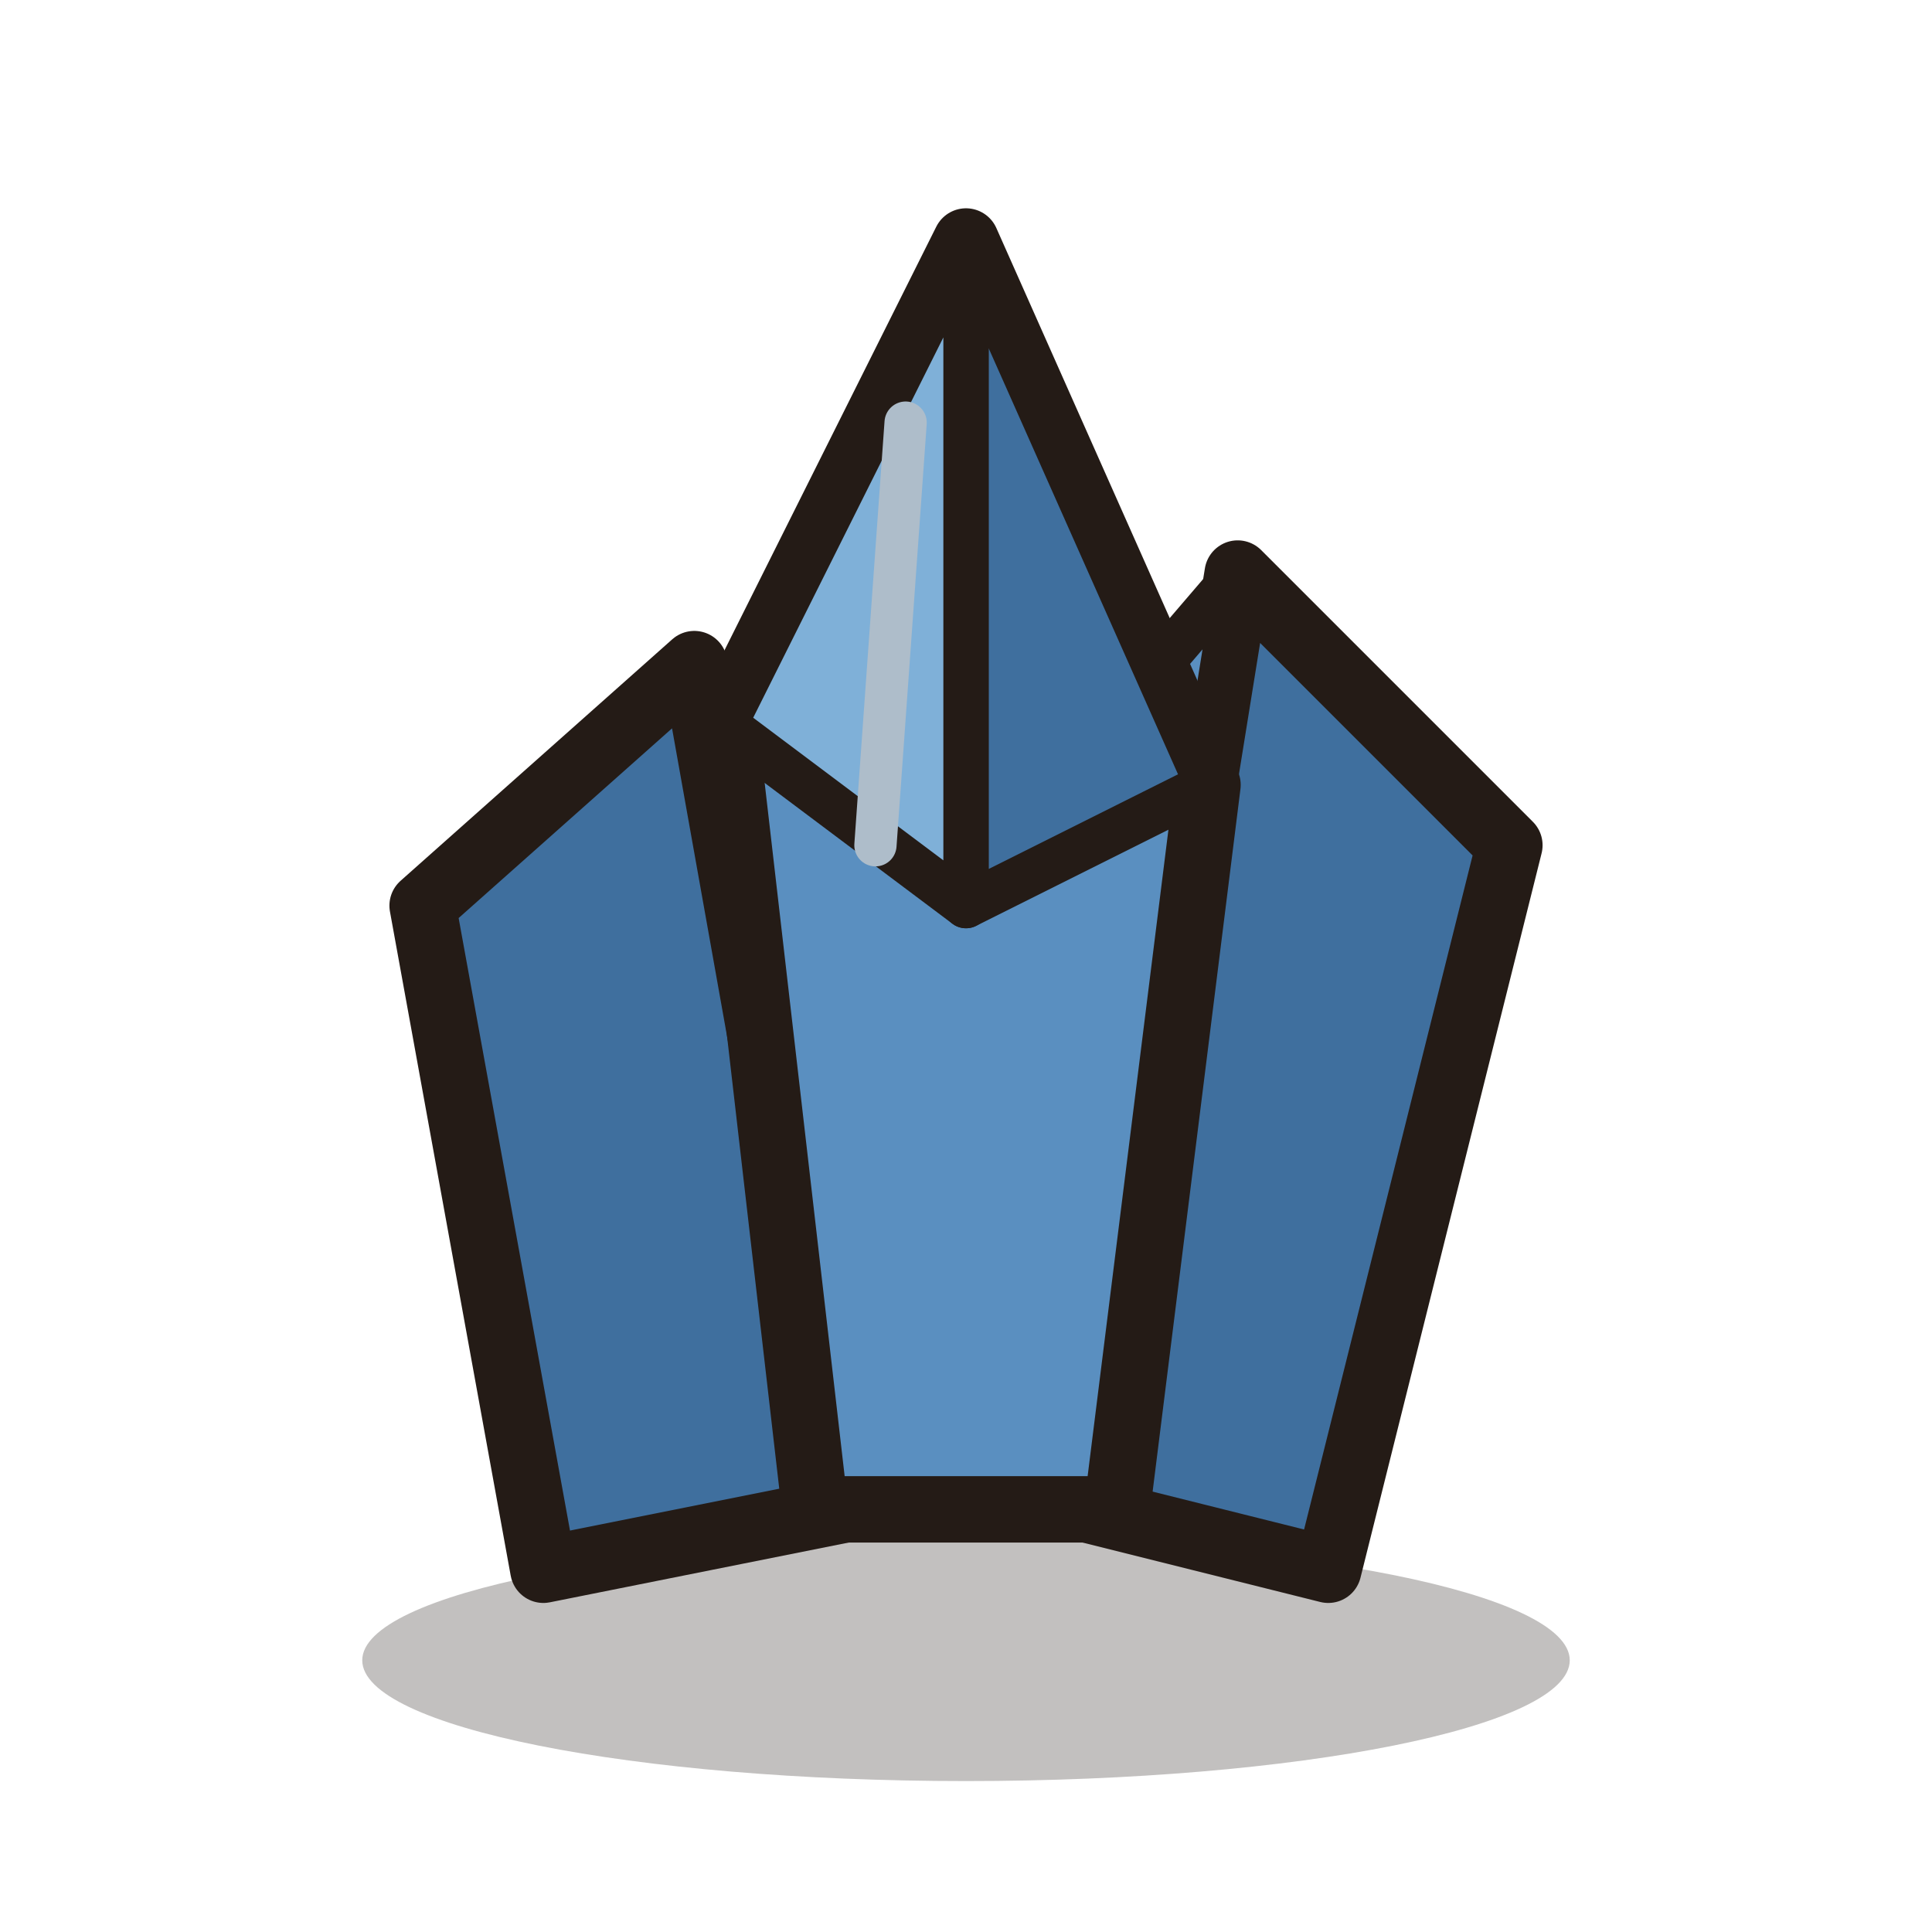
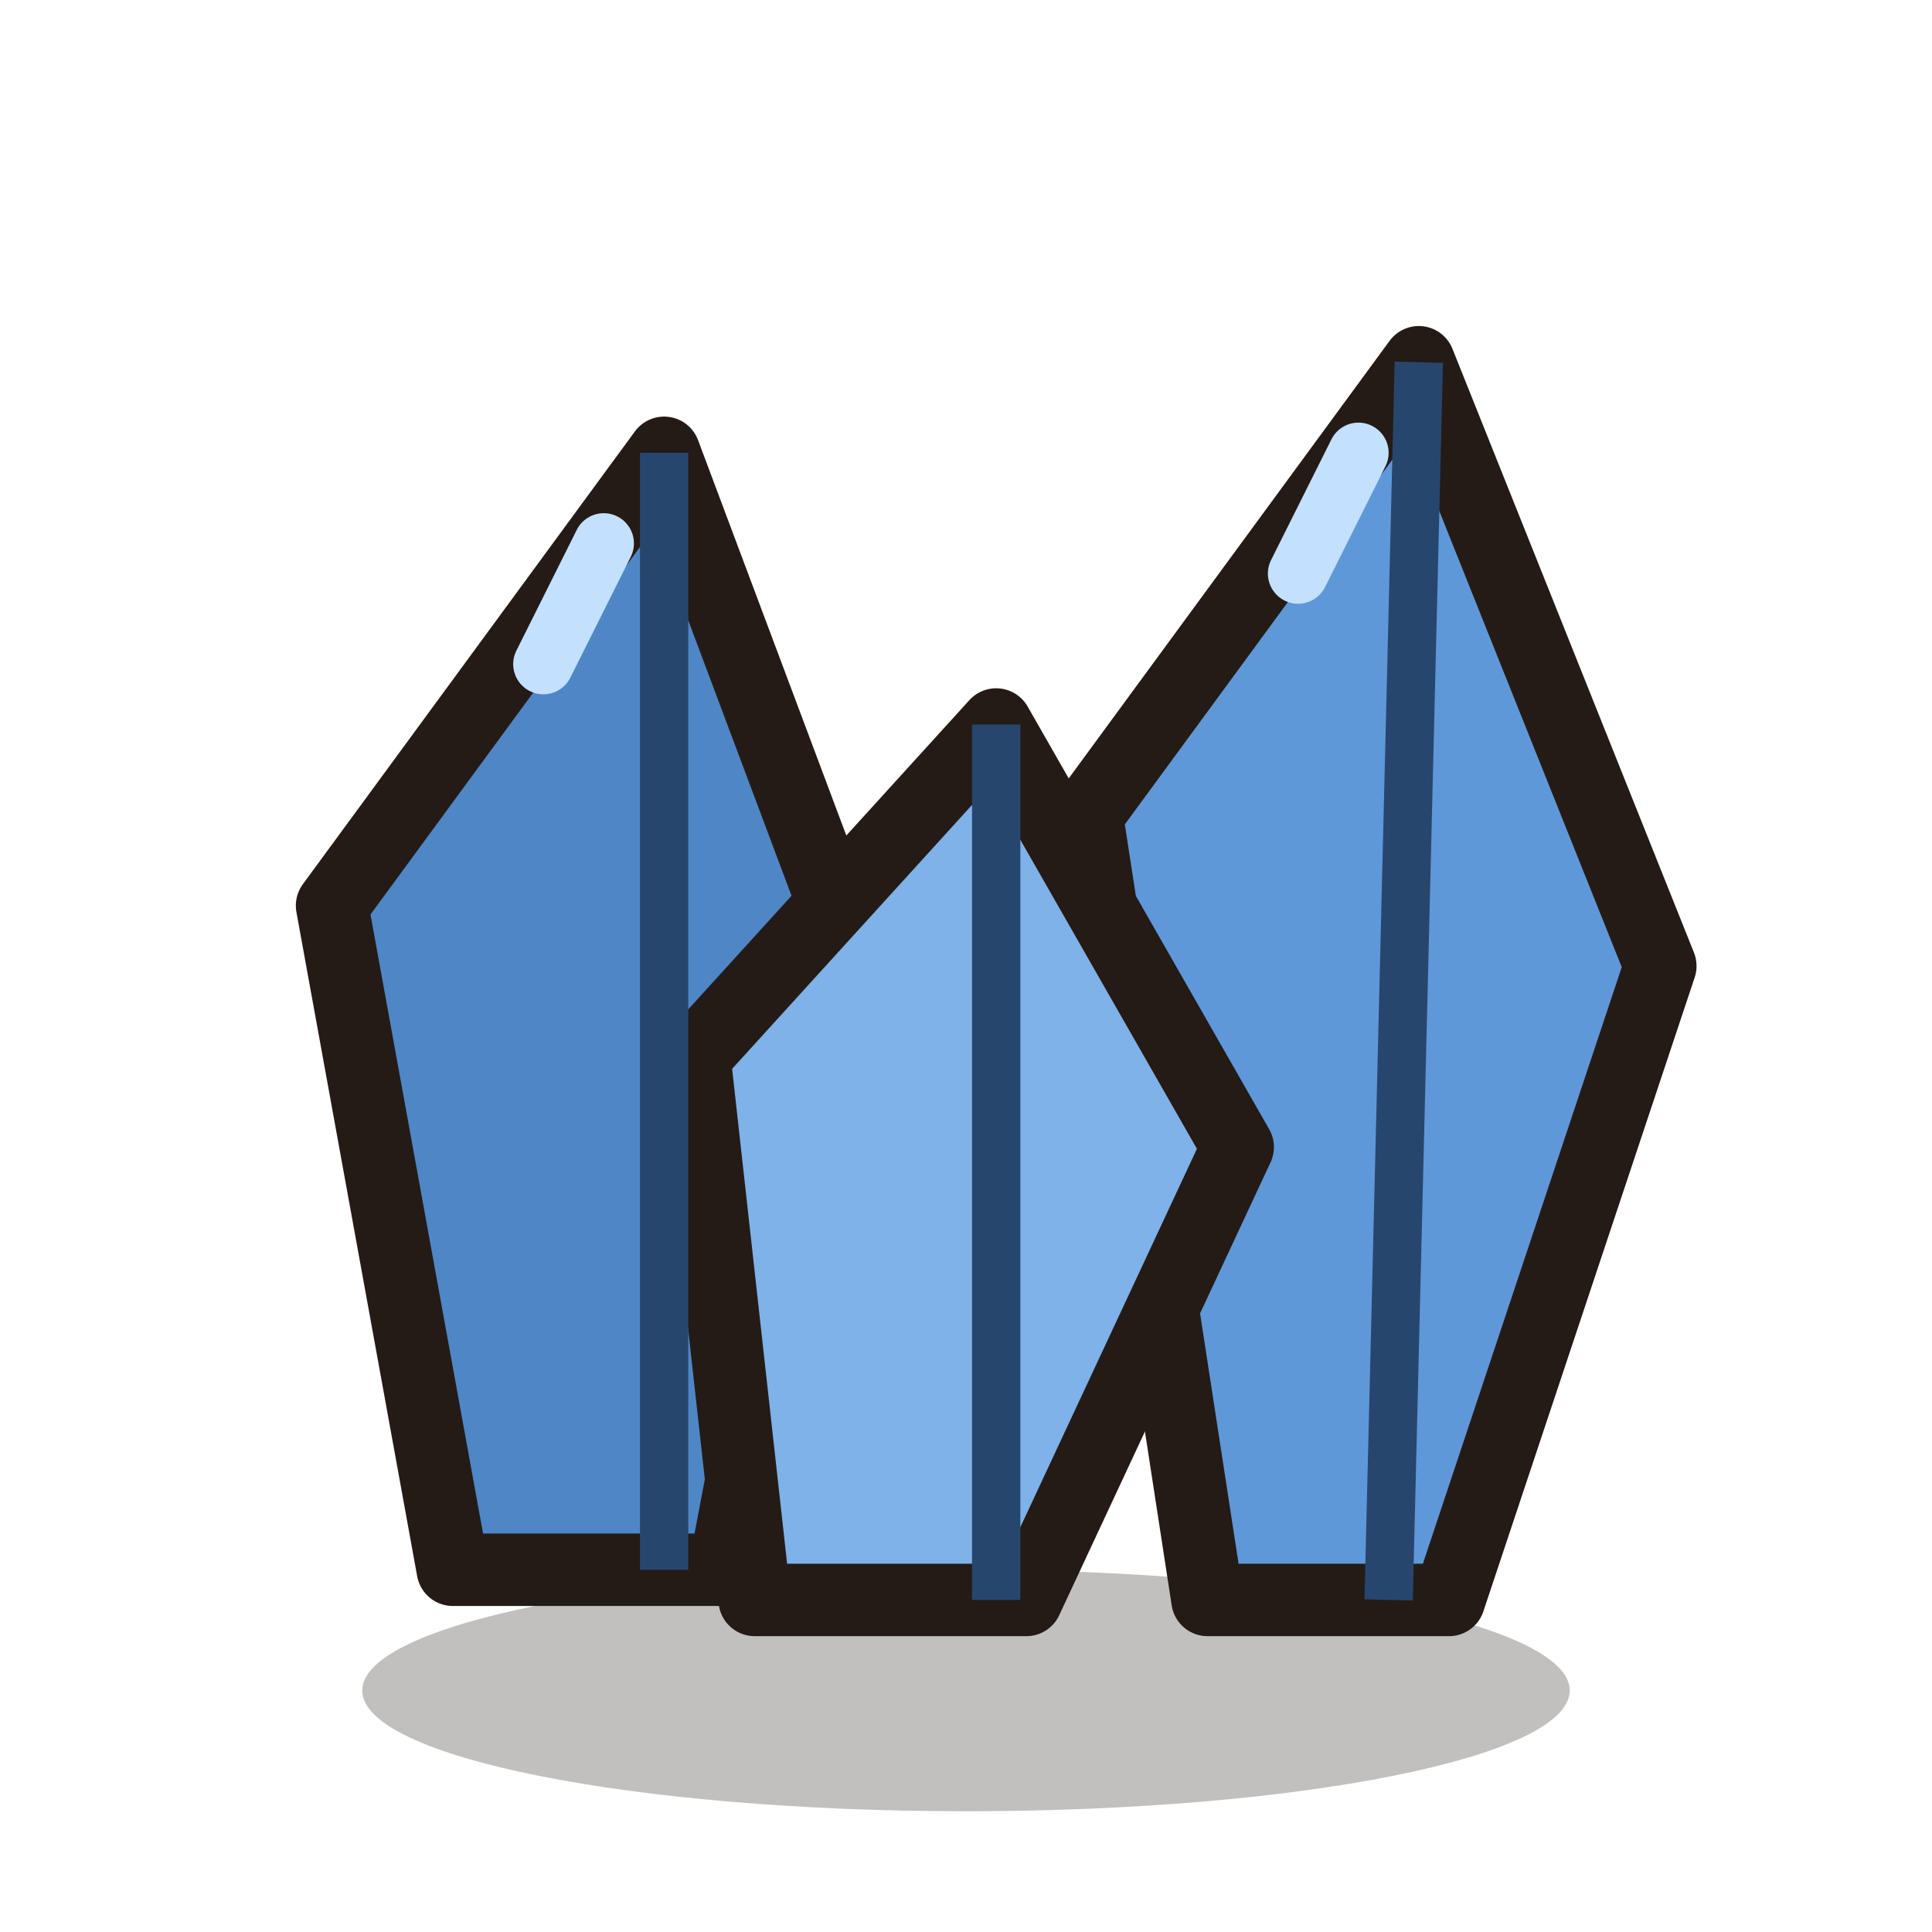
<svg xmlns="http://www.w3.org/2000/svg" viewBox="0 0 64 64">
-   <ellipse fill="rgba(20,14,10,0.26)" cx="32" cy="55" rx="20" ry="4" />
-   <path d="M18 52 L14 30 L23 22 L28 50 Z" fill="#3f6f9e" stroke="#241b16" stroke-width="2.2" stroke-linejoin="round" stroke-linecap="round" />
-   <path d="M23 22 L29 28 L28 50 Z" fill="#5a8fc0" stroke="#241b16" stroke-width="1.5" stroke-linejoin="round" stroke-linecap="round" />
-   <path d="M44 52 L50 28 L41 19 L36 50 Z" fill="#3f6f9e" stroke="#241b16" stroke-width="2.2" stroke-linejoin="round" stroke-linecap="round" />
-   <path d="M41 19 L35 26 L36 50 Z" fill="#5a8fc0" stroke="#241b16" stroke-width="1.5" stroke-linejoin="round" stroke-linecap="round" />
-   <path d="M27 50 L24 24 L32 8 L40 26 L37 50 Z" fill="#5a8fc0" stroke="#241b16" stroke-width="2.2" stroke-linejoin="round" stroke-linecap="round" />
-   <path d="M32 8 L40 26 L32 30 Z" fill="#3f6f9e" stroke="#241b16" stroke-width="1.5" stroke-linejoin="round" stroke-linecap="round" />
-   <path d="M32 8 L24 24 L32 30 Z" fill="#7fb0d8" stroke="#241b16" stroke-width="1.5" stroke-linejoin="round" stroke-linecap="round" />
-   <path d="M30 14 L29 28" stroke="#aebdca" stroke-width="1.4" stroke-linecap="round" />
+   <ellipse cx="32" cy="56" rx="20" ry="4" fill="rgba(20,14,10,0.26)" />
+   <g stroke="#241b16" stroke-width="2.4" stroke-linejoin="round">
+     <path d="M15 52 L11 30 L22 15 L28 31 L24 52 Z" fill="#4f86c6" />
+     <path d="M40 53 L36 27 L47 12 L55 32 L48 53 Z" fill="#5f98d8" />
+     <path d="M25 53 L23 35 L33 24 L41 38 L34 53 Z" fill="#7eb2e8" />
+   </g>
+   <g fill="none" stroke="#27466e" stroke-width="1.6">
+     <path d="M22 15 L22 52 M47 12 L46 53 M33 24 L33 53" />
+   </g>
+   <g stroke="#c3e0ff" stroke-width="2" stroke-linecap="round">
+     <path d="M18 22 l2 -4" />
+     <path d="M43 19 l2 -4" />
+   </g>
</svg>
